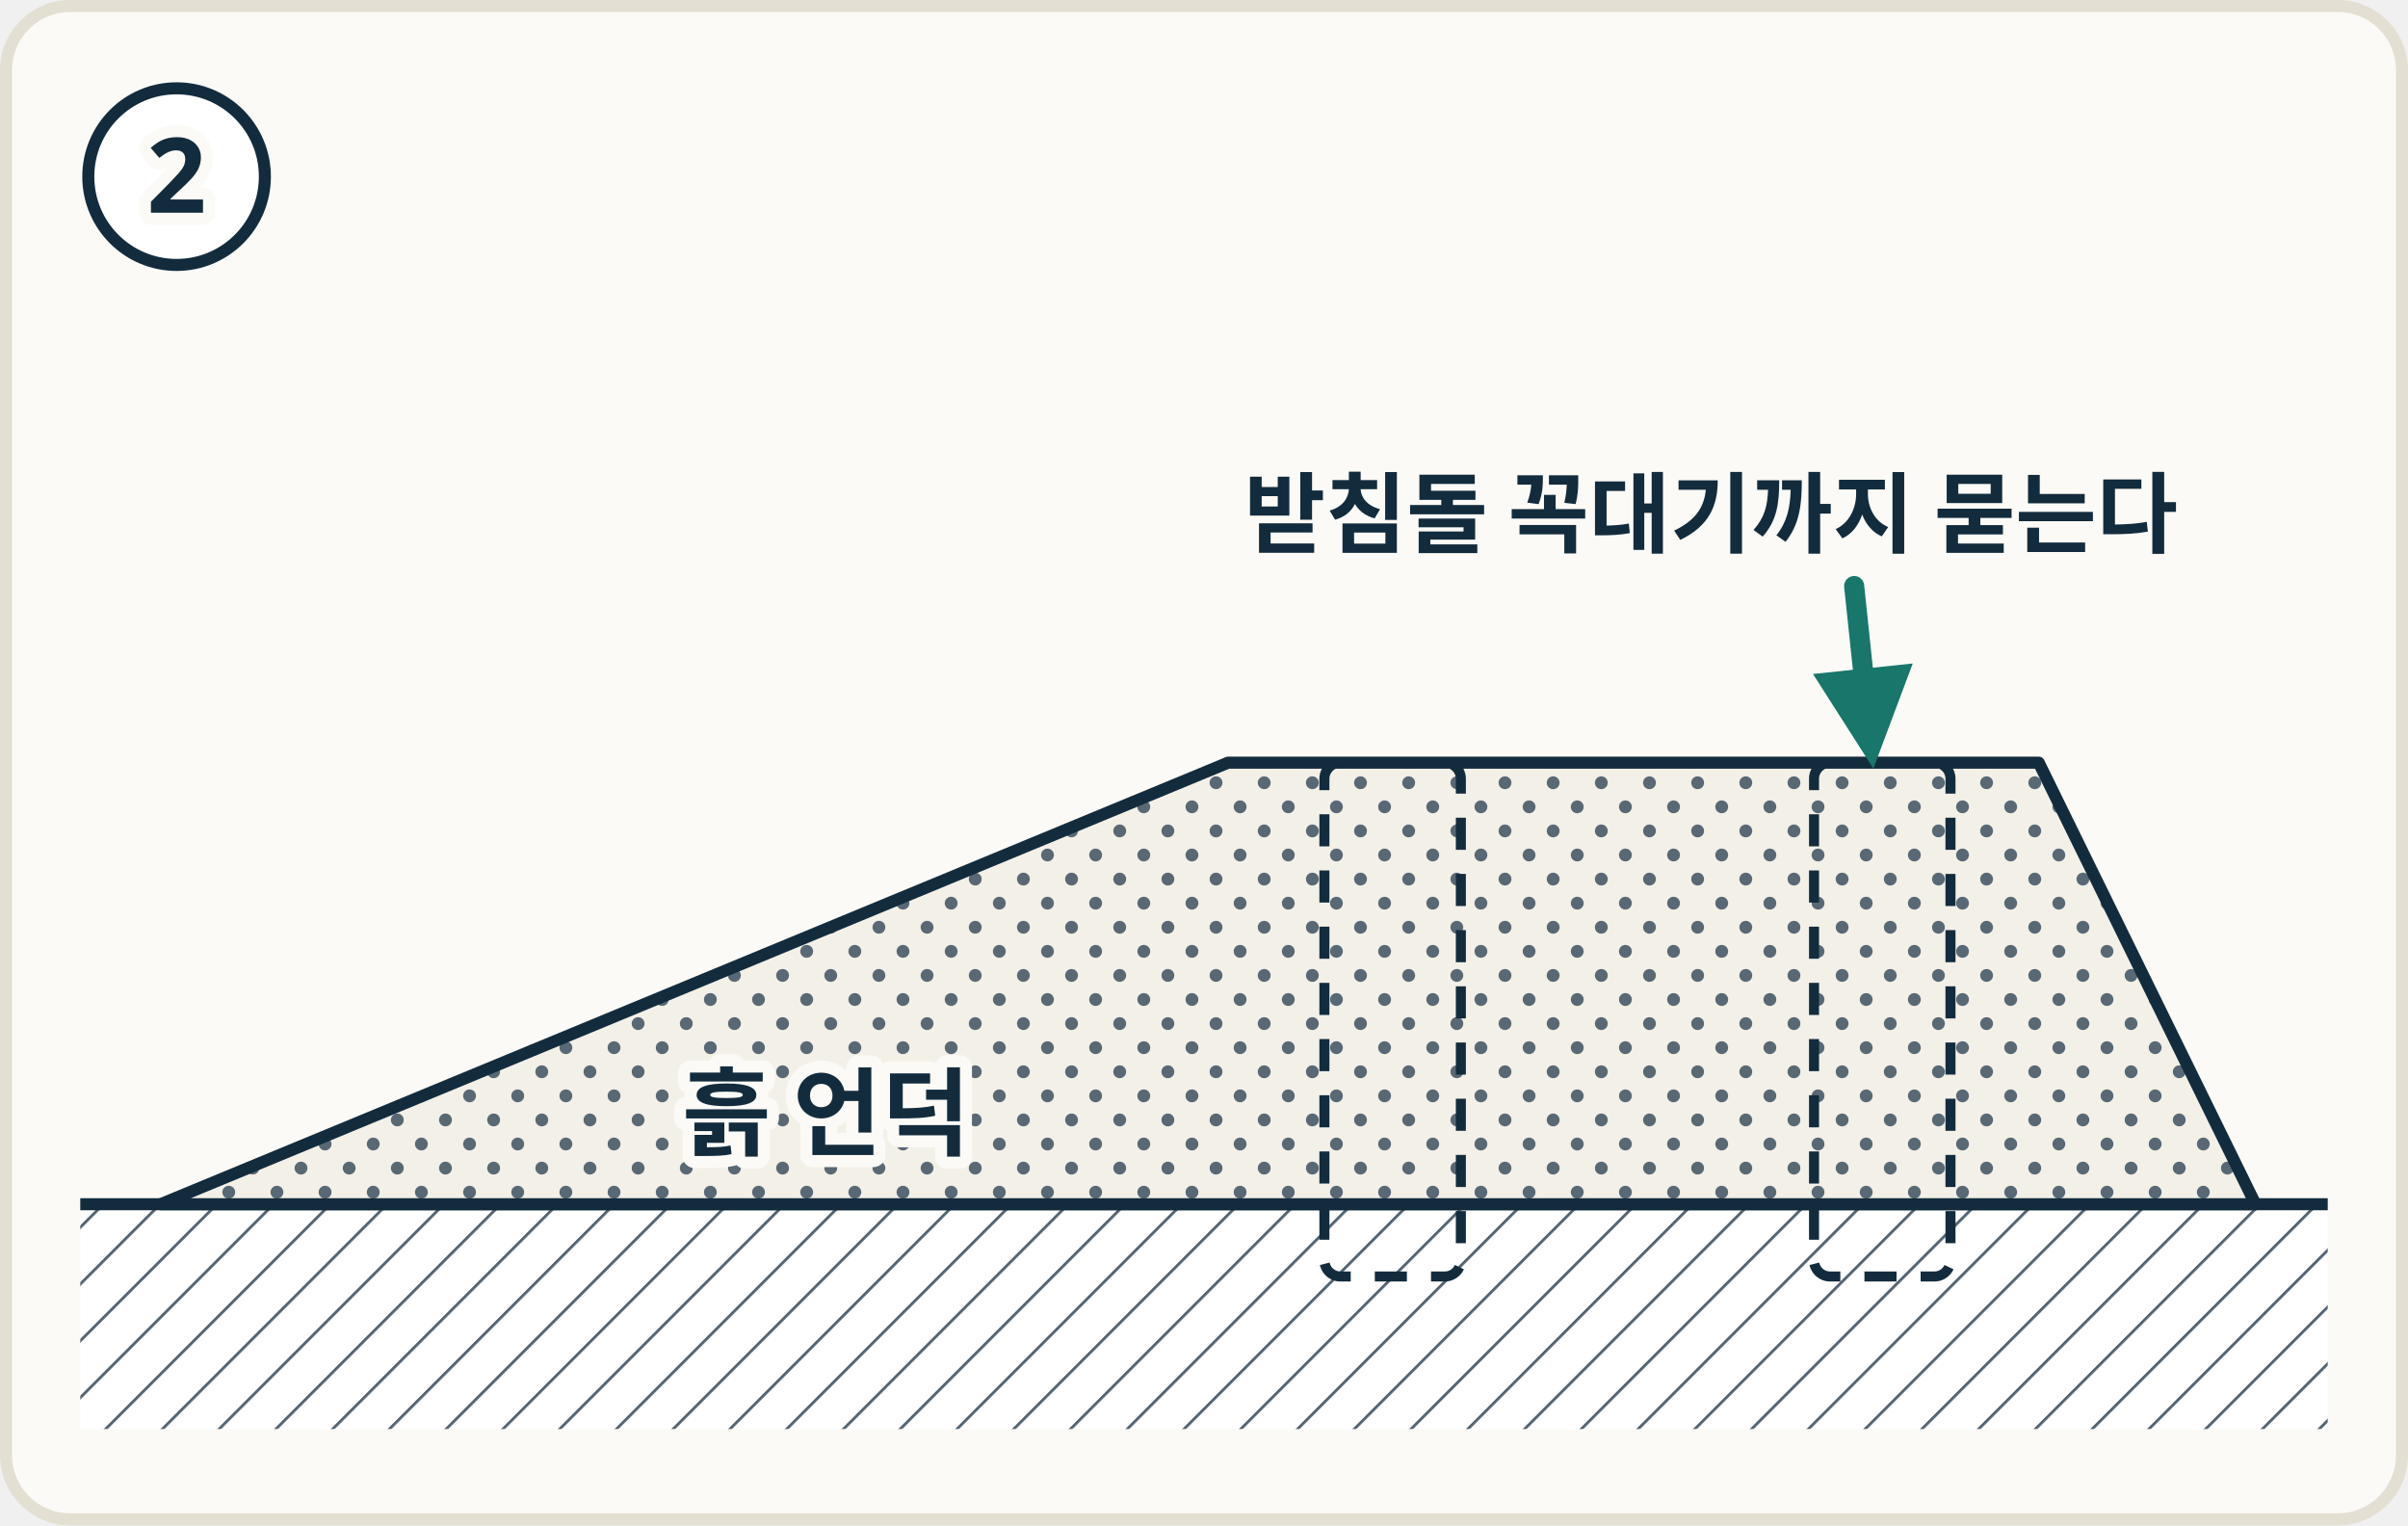
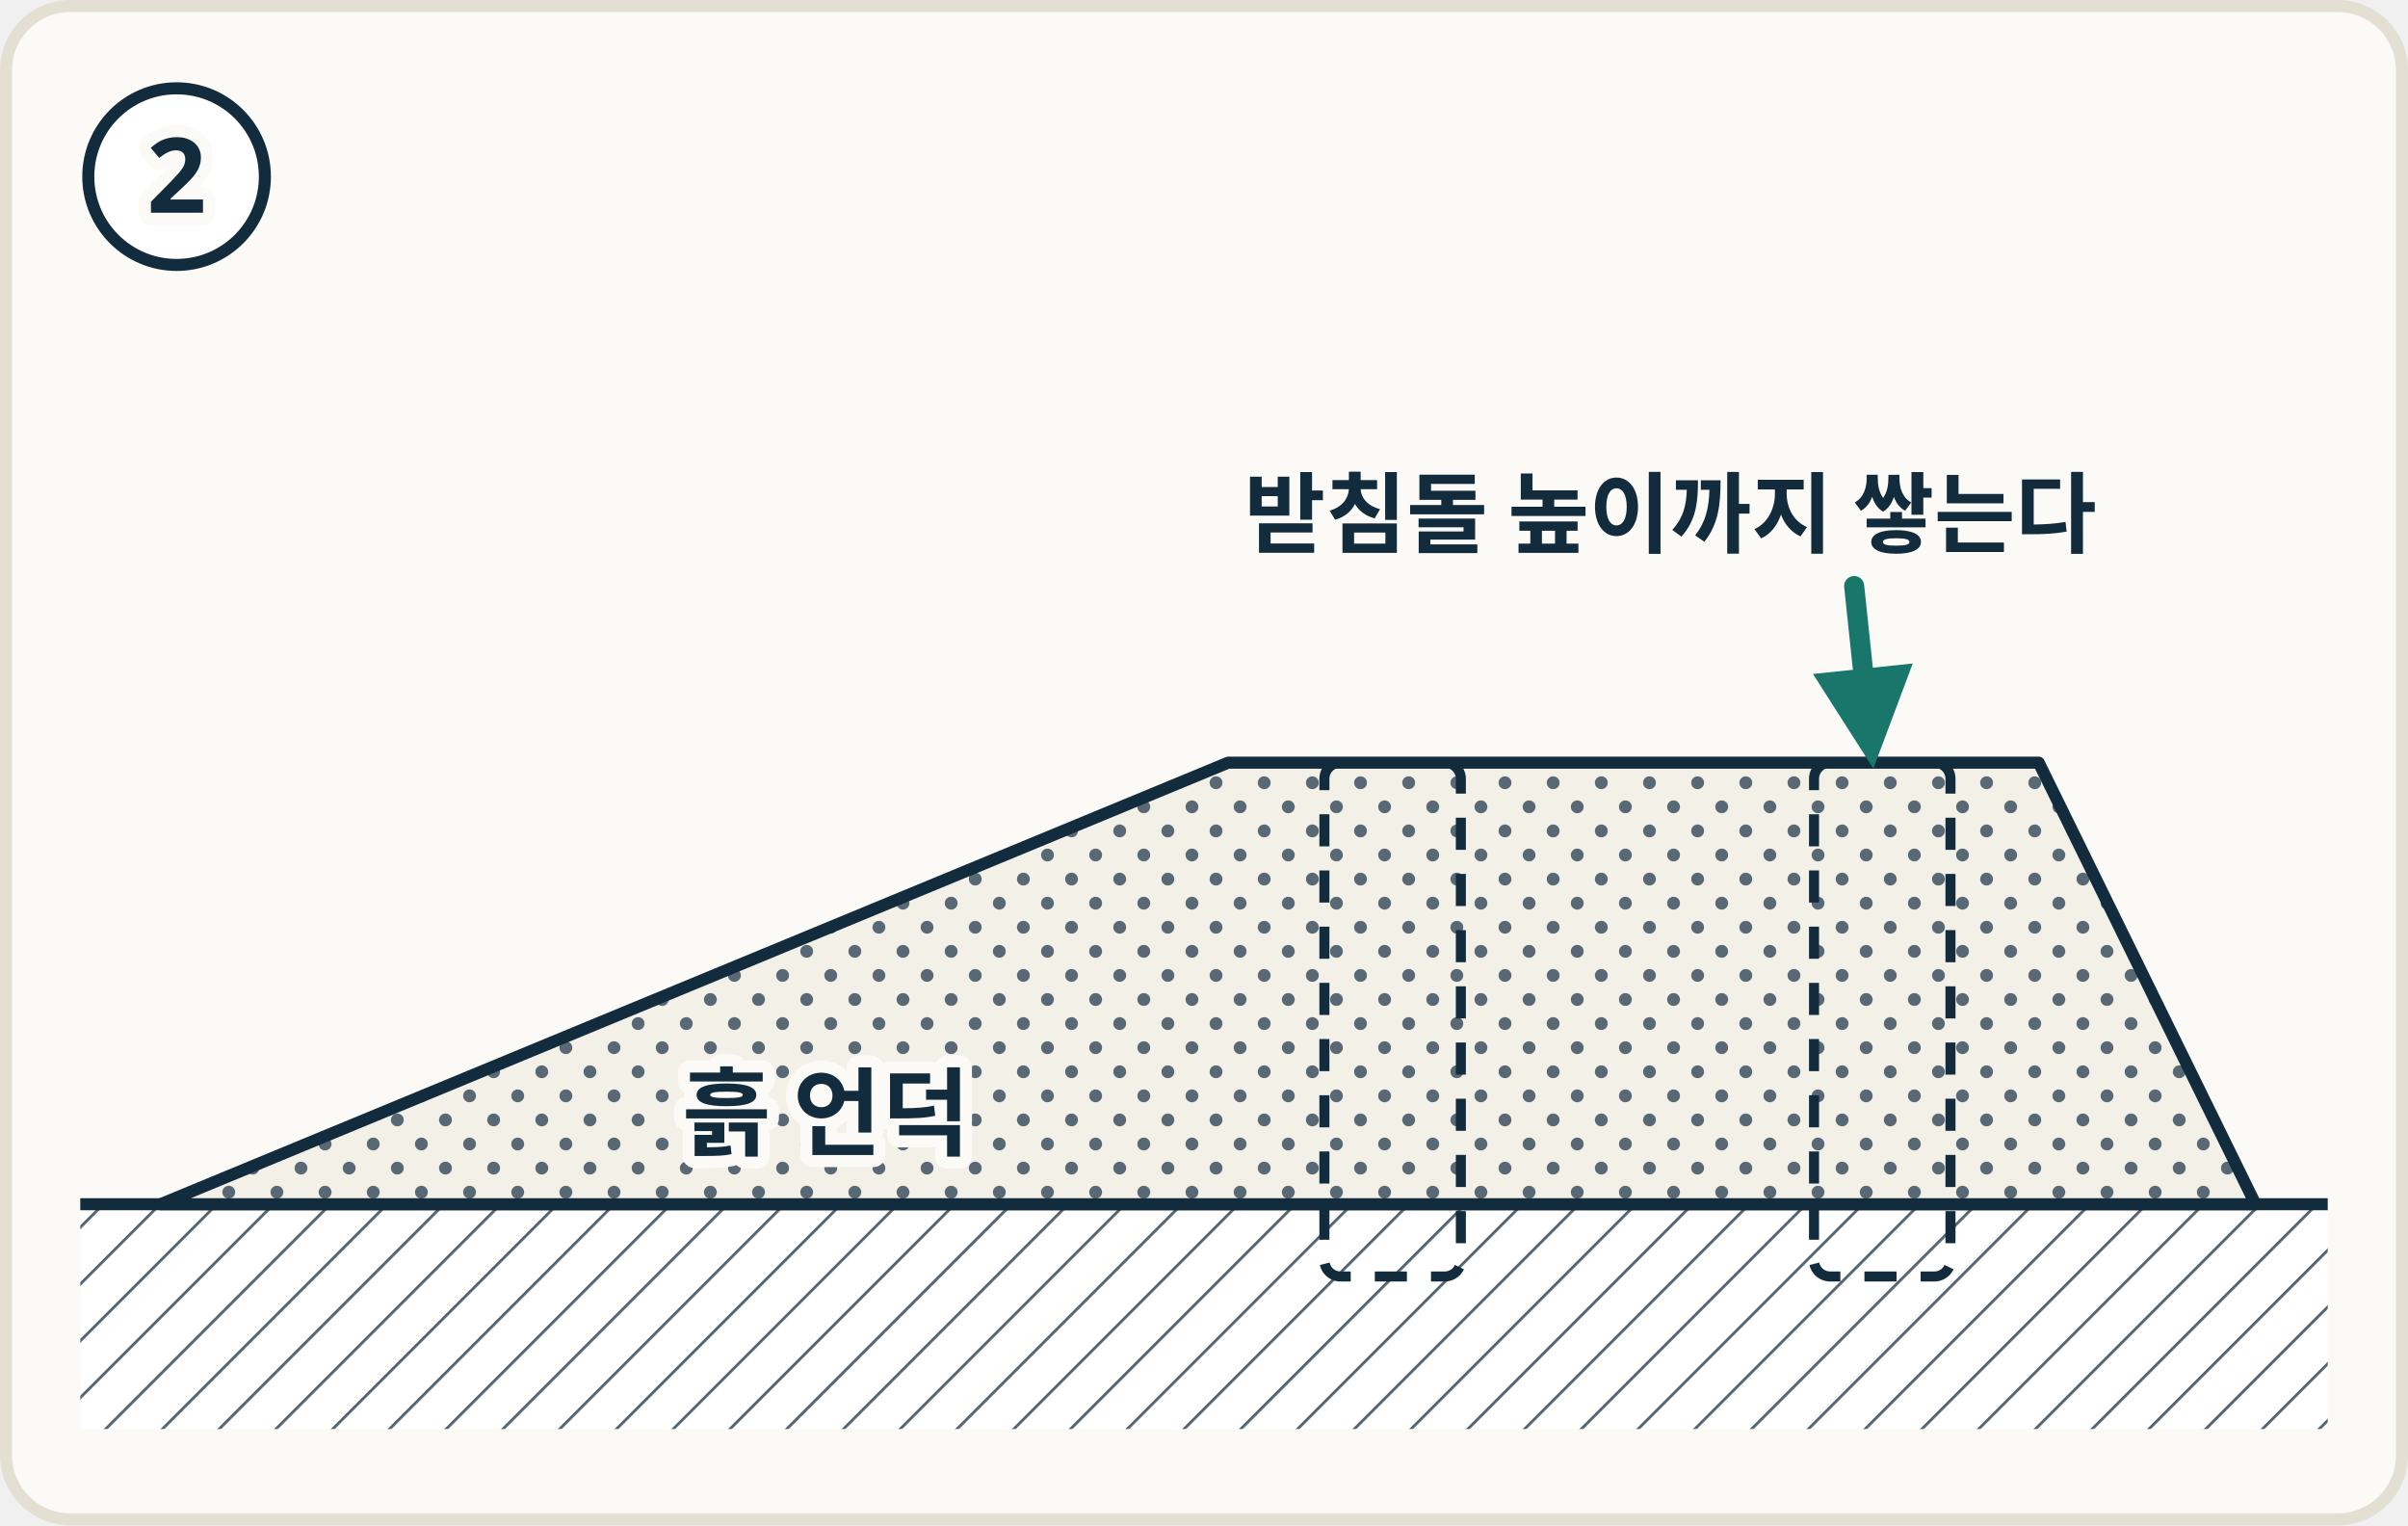
<svg xmlns="http://www.w3.org/2000/svg" viewBox="0 0 600 380" role="img" aria-labelledby="t">
  <defs>
    <pattern id="soil" width="12" height="12" patternUnits="userSpaceOnUse">
      <rect width="12" height="12" fill="#f3f0e8" />
      <circle cx="3" cy="3" r="1.6" fill="#586875" />
      <circle cx="9" cy="9" r="1.6" fill="#586875" />
    </pattern>
    <pattern id="earth" width="10" height="10" patternUnits="userSpaceOnUse" patternTransform="rotate(45)">
      <rect width="10" height="10" fill="#ffffff" />
      <line x1="0" y1="0" x2="0" y2="10" stroke="#586875" stroke-width="1.4" />
    </pattern>
    <marker id="ah" viewBox="0 0 10 10" refX="7" refY="5" markerWidth="5" markerHeight="5" orient="auto-start-reverse">
      <path d="M0,0 L10,5 L0,10 z" fill="#18766b" />
    </marker>
  </defs>
  <rect x="1.5" y="1.5" width="597" height="377" rx="16" fill="#fbfaf6" stroke="#e4dfd3" stroke-width="3" />
  <circle cx="44" cy="44" r="22" fill="#ffffff" stroke="#132c3d" stroke-width="3" />
  <text x="44" y="53" font-family="Pretendard, 'Noto Sans KR', sans-serif" font-size="26" font-weight="700" fill="#132c3d" text-anchor="middle" paint-order="stroke" stroke="#fbfaf6" stroke-width="6" stroke-linejoin="round">2</text>
  <rect x="20" y="300" width="560" height="56" fill="url(#earth)" />
  <line x1="20" y1="300" x2="580" y2="300" stroke="#132c3d" stroke-width="3" />
  <path d="M40,300 L306,190 L508,190 L562,300 Z" fill="url(#soil)" stroke="#132c3d" stroke-width="3" stroke-linejoin="round" />
  <rect x="330" y="190" width="34" height="128" rx="4" fill="none" stroke="#132c3d" stroke-width="2.5" stroke-dasharray="8 6" />
  <rect x="452" y="190" width="34" height="128" rx="4" fill="none" stroke="#132c3d" stroke-width="2.5" stroke-dasharray="8 6" />
  <text x="170" y="286" font-family="Pretendard, 'Noto Sans KR', sans-serif" font-size="24" font-weight="700" fill="#132c3d" text-anchor="start" paint-order="stroke" stroke="#fbfaf6" stroke-width="6" stroke-linejoin="round">흙 언덕</text>
-   <text x="310" y="136" font-family="Pretendard, 'Noto Sans KR', sans-serif" font-size="22" font-weight="700" fill="#132c3d" text-anchor="start" paint-order="stroke" stroke="#fbfaf6" stroke-width="6" stroke-linejoin="round">받침돌 꼭대기까지 묻는다</text>
+   <text x="310" y="136" font-family="Pretendard, 'Noto Sans KR', sans-serif" font-size="22" font-weight="700" fill="#132c3d" text-anchor="start" paint-order="stroke" stroke="#fbfaf6" stroke-width="6" stroke-linejoin="round">받침돌 높이까지 쌓는다</text>
  <line x1="462" y1="146" x2="466" y2="184" stroke="#18766b" stroke-width="5" stroke-linecap="round" marker-end="url(#ah)" />
</svg>
